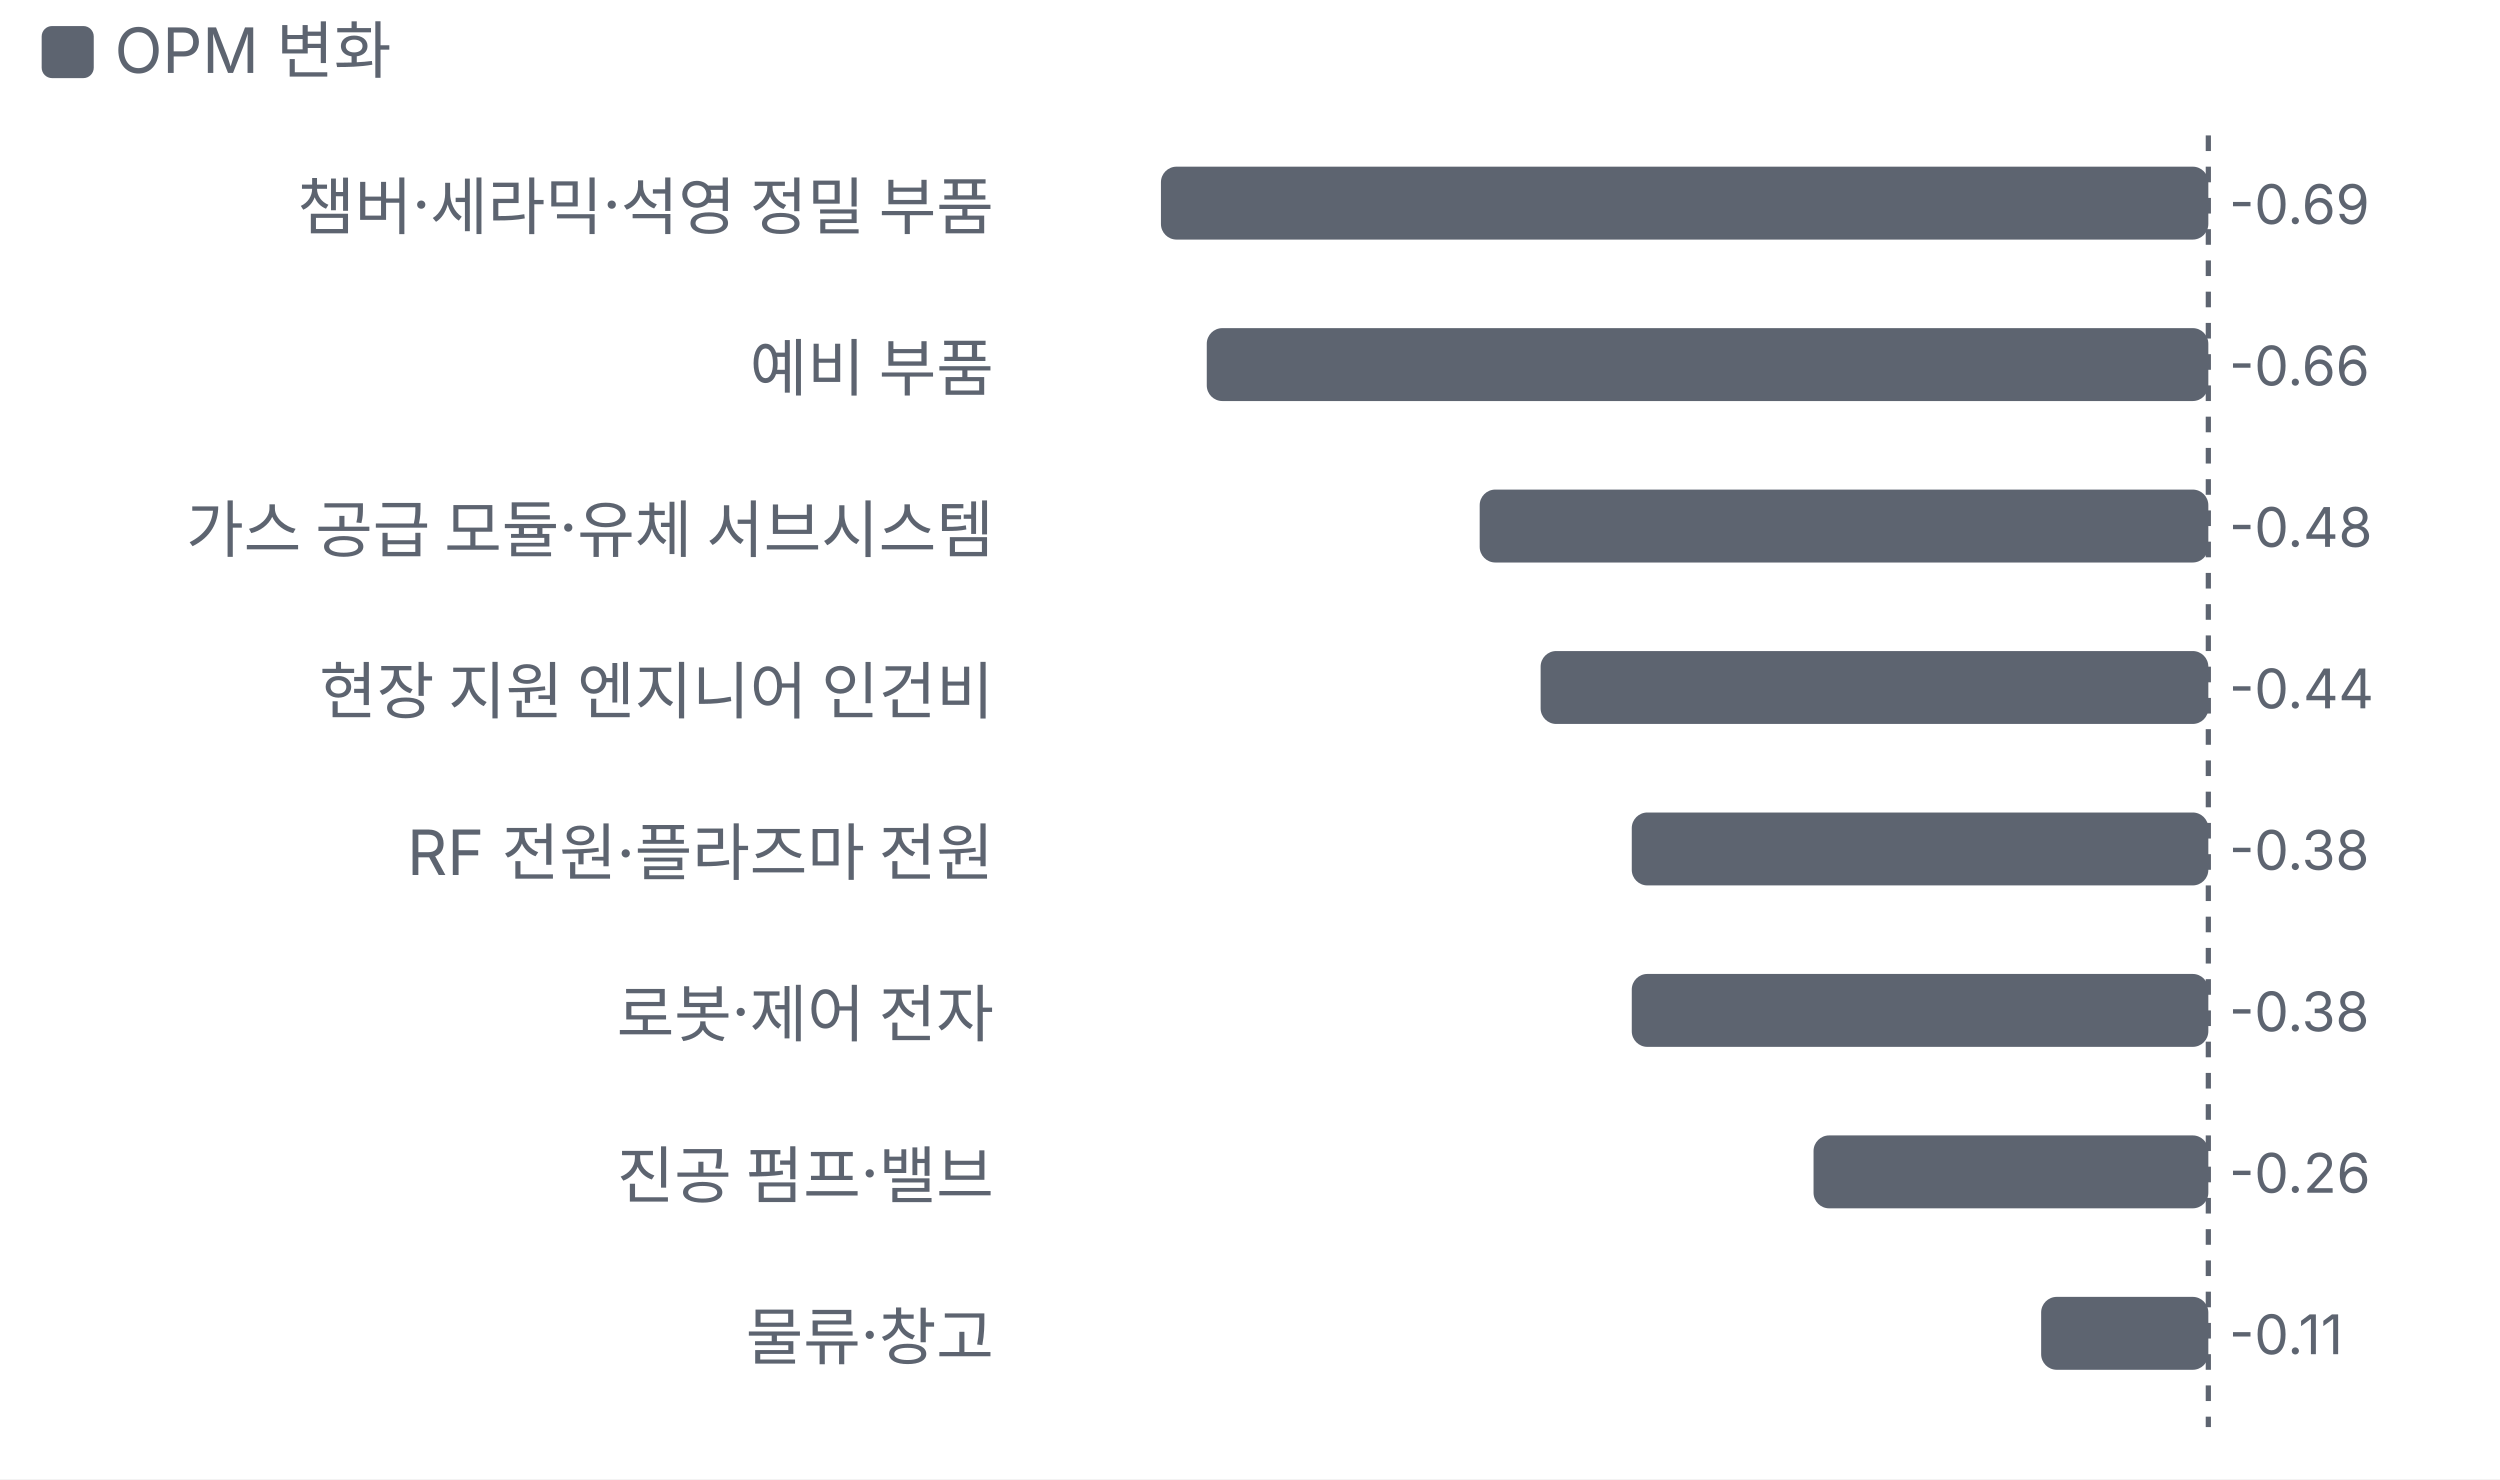
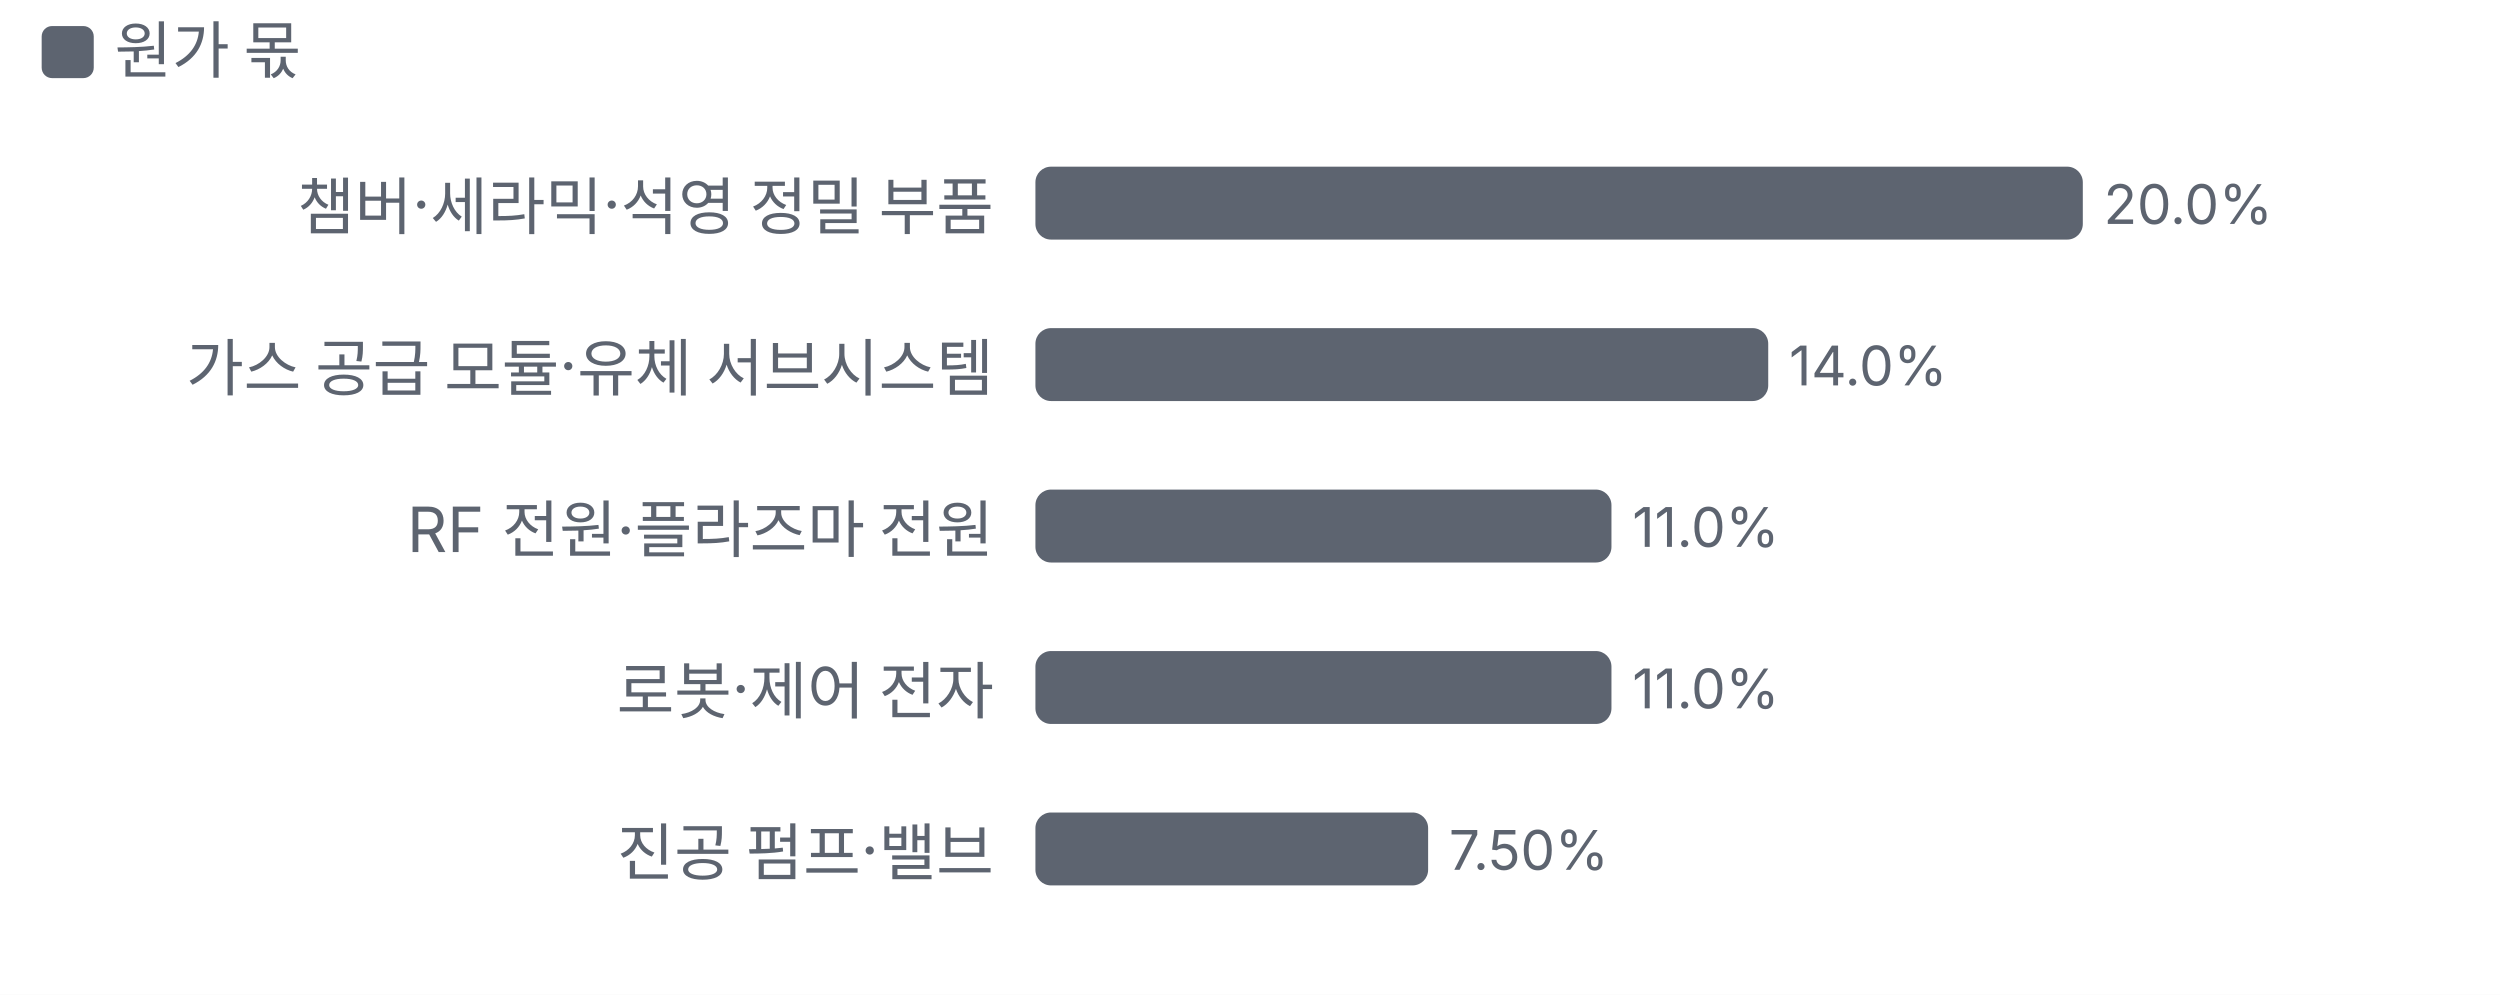
- <svg xmlns="http://www.w3.org/2000/svg" viewBox="0 0 480 284" width="480" height="284">
+ <svg xmlns="http://www.w3.org/2000/svg" viewBox="0 0 480 191" width="480" height="191">
  <style>text{fill:#5d6470;font-size:10.5px;font-family:-apple-system,'Apple SD Gothic Neo','Malgun Gothic',sans-serif}</style>
  <rect width="100%" height="100%" fill="#ffffff" />
  <rect x="8" y="5" width="10" height="10" rx="2" fill="#5d6470" />
-   <text x="22" y="14" style="font-size:12px">OPM 변화</text>
+   <text x="22" y="14" style="font-size:12px">원가 몫</text>
  <g transform="translate(0,22)">
    <text x="190.8" y="22" text-anchor="end" style="fill:#5d6470;font-size:12px">
      <tspan x="190.8" dy="0">챔버·세라믹·석영 정밀 부품</tspan>
    </text>
-     <rect x="222.9" y="10" width="201.1" height="14" rx="3" fill="#5d6470" />
-     <text x="428.0" y="21">-0.69</text>
+     <rect x="198.8" y="10" width="201.1" height="14" rx="3" fill="#5d6470" />
+     <text x="403.9" y="21">20.0%</text>
    <text x="190.8" y="53" text-anchor="end" style="fill:#5d6470;font-size:12px">
-       <tspan x="190.8" dy="0">예비 부품</tspan>
-     </text>
-     <rect x="231.7" y="41" width="192.3" height="14" rx="3" fill="#5d6470" />
-     <text x="428.0" y="52">-0.66</text>
-     <text x="190.8" y="84" text-anchor="end" style="fill:#5d6470;font-size:12px">
      <tspan x="190.8" dy="0">가스 공급 모듈·유체 서브시스템</tspan>
    </text>
-     <rect x="284.1" y="72" width="139.9" height="14" rx="3" fill="#5d6470" />
-     <text x="428.0" y="83">-0.48</text>
-     <text x="190.8" y="115" text-anchor="end" style="fill:#5d6470;font-size:12px">
-       <tspan x="190.8" dy="0">현장 지원 엔지니어 인건비</tspan>
-     </text>
-     <rect x="295.8" y="103" width="128.2" height="14" rx="3" fill="#5d6470" />
-     <text x="428.0" y="114">-0.44</text>
-     <text x="190.8" y="146" text-anchor="end" style="fill:#5d6470;font-size:12px">
+     <rect x="198.8" y="41" width="140.7" height="14" rx="3" fill="#5d6470" />
+     <text x="343.5" y="52">14.0%</text>
+     <text x="190.8" y="84" text-anchor="end" style="fill:#5d6470;font-size:12px">
      <tspan x="190.8" dy="0">RF 전원·플라즈마 전원</tspan>
    </text>
-     <rect x="313.3" y="134" width="110.7" height="14" rx="3" fill="#5d6470" />
-     <text x="428.0" y="145">-0.38</text>
-     <text x="190.8" y="177" text-anchor="end" style="fill:#5d6470;font-size:12px">
+     <rect x="198.8" y="72" width="110.6" height="14" rx="3" fill="#5d6470" />
+     <text x="313.4" y="83">11.0%</text>
+     <text x="190.8" y="115" text-anchor="end" style="fill:#5d6470;font-size:12px">
      <tspan x="190.8" dy="0">로봇·제어 전자</tspan>
    </text>
-     <rect x="313.3" y="165" width="110.7" height="14" rx="3" fill="#5d6470" />
-     <text x="428.0" y="176">-0.38</text>
-     <text x="190.8" y="208" text-anchor="end" style="fill:#5d6470;font-size:12px">
+     <rect x="198.8" y="103" width="110.6" height="14" rx="3" fill="#5d6470" />
+     <text x="313.4" y="114">11.0%</text>
+     <text x="190.8" y="146" text-anchor="end" style="fill:#5d6470;font-size:12px">
      <tspan x="190.8" dy="0">진공 펌프·밸브</tspan>
    </text>
-     <rect x="348.2" y="196" width="75.8" height="14" rx="3" fill="#5d6470" />
-     <text x="428.0" y="207">-0.26</text>
-     <text x="190.8" y="239" text-anchor="end" style="fill:#5d6470;font-size:12px">
-       <tspan x="190.8" dy="0">물류·창고</tspan>
-     </text>
-     <rect x="391.9" y="227" width="32.1" height="14" rx="3" fill="#5d6470" />
-     <text x="428.0" y="238">-0.11</text>
-     <line x1="424.0" x2="424.0" y1="4" y2="252" stroke="#5d6470" stroke-dasharray="3 3" />
+     <rect x="198.8" y="134" width="75.4" height="14" rx="3" fill="#5d6470" />
+     <text x="278.2" y="145">7.50%</text>
  </g>
</svg>
